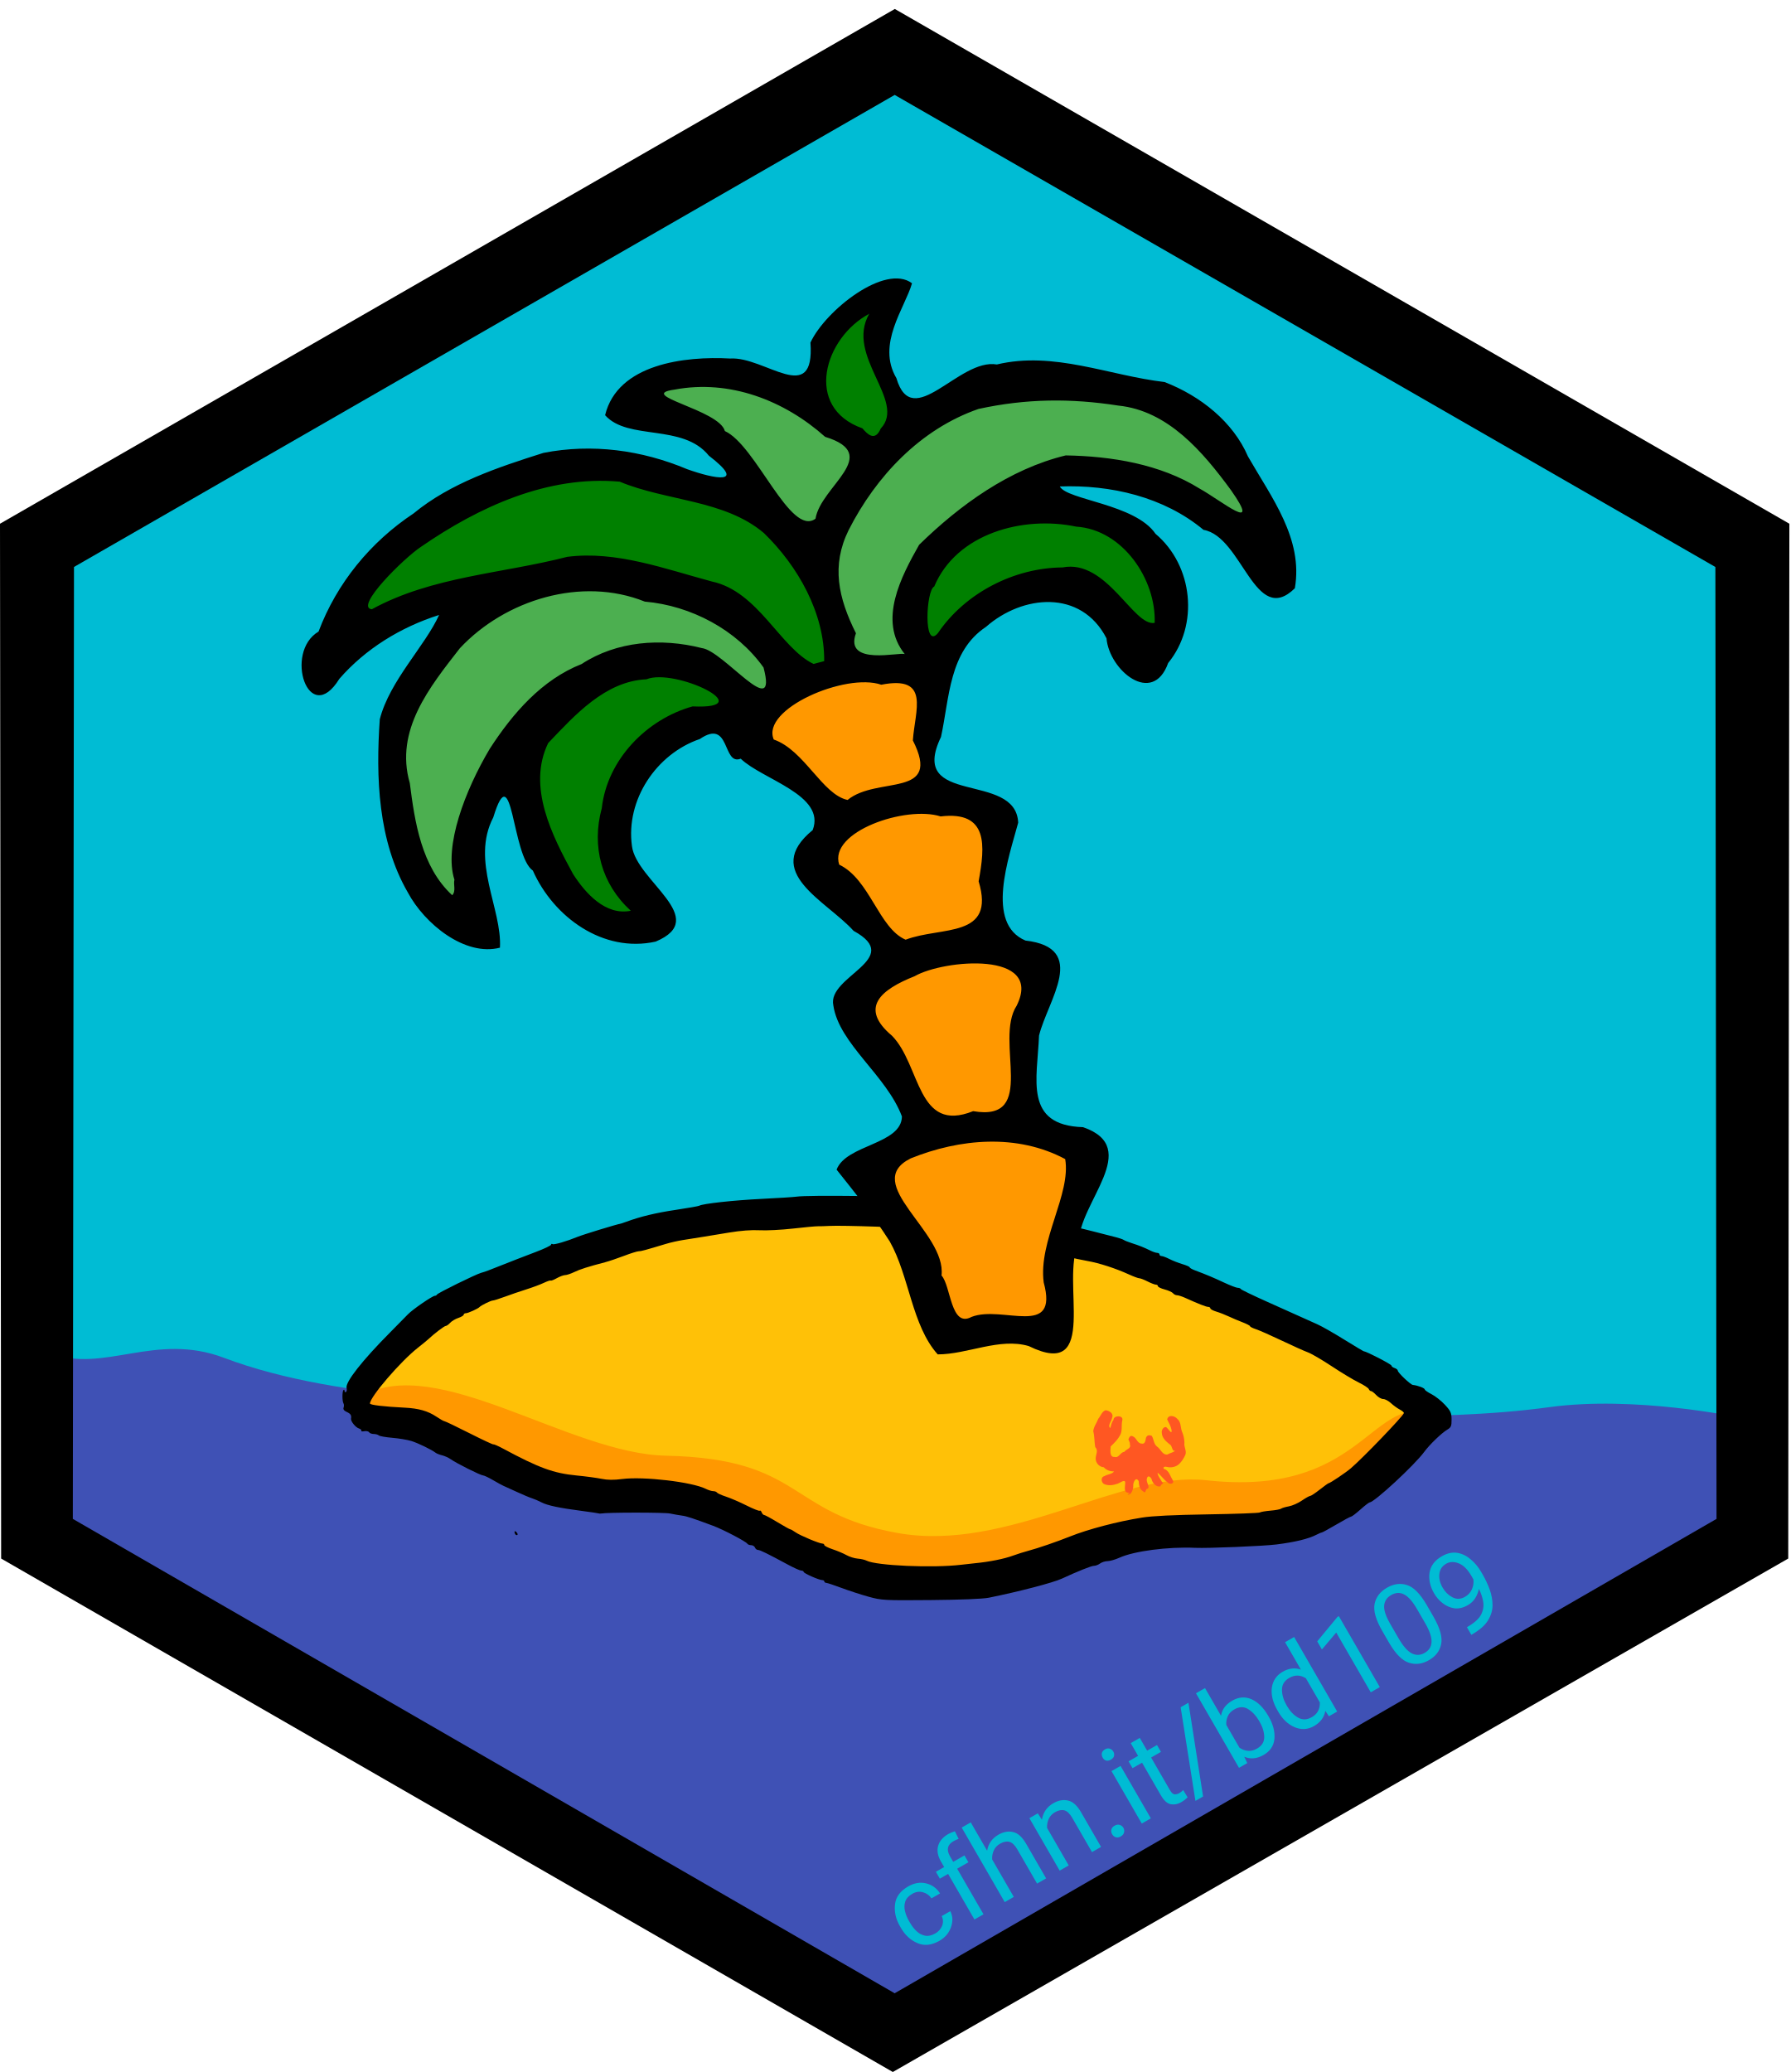
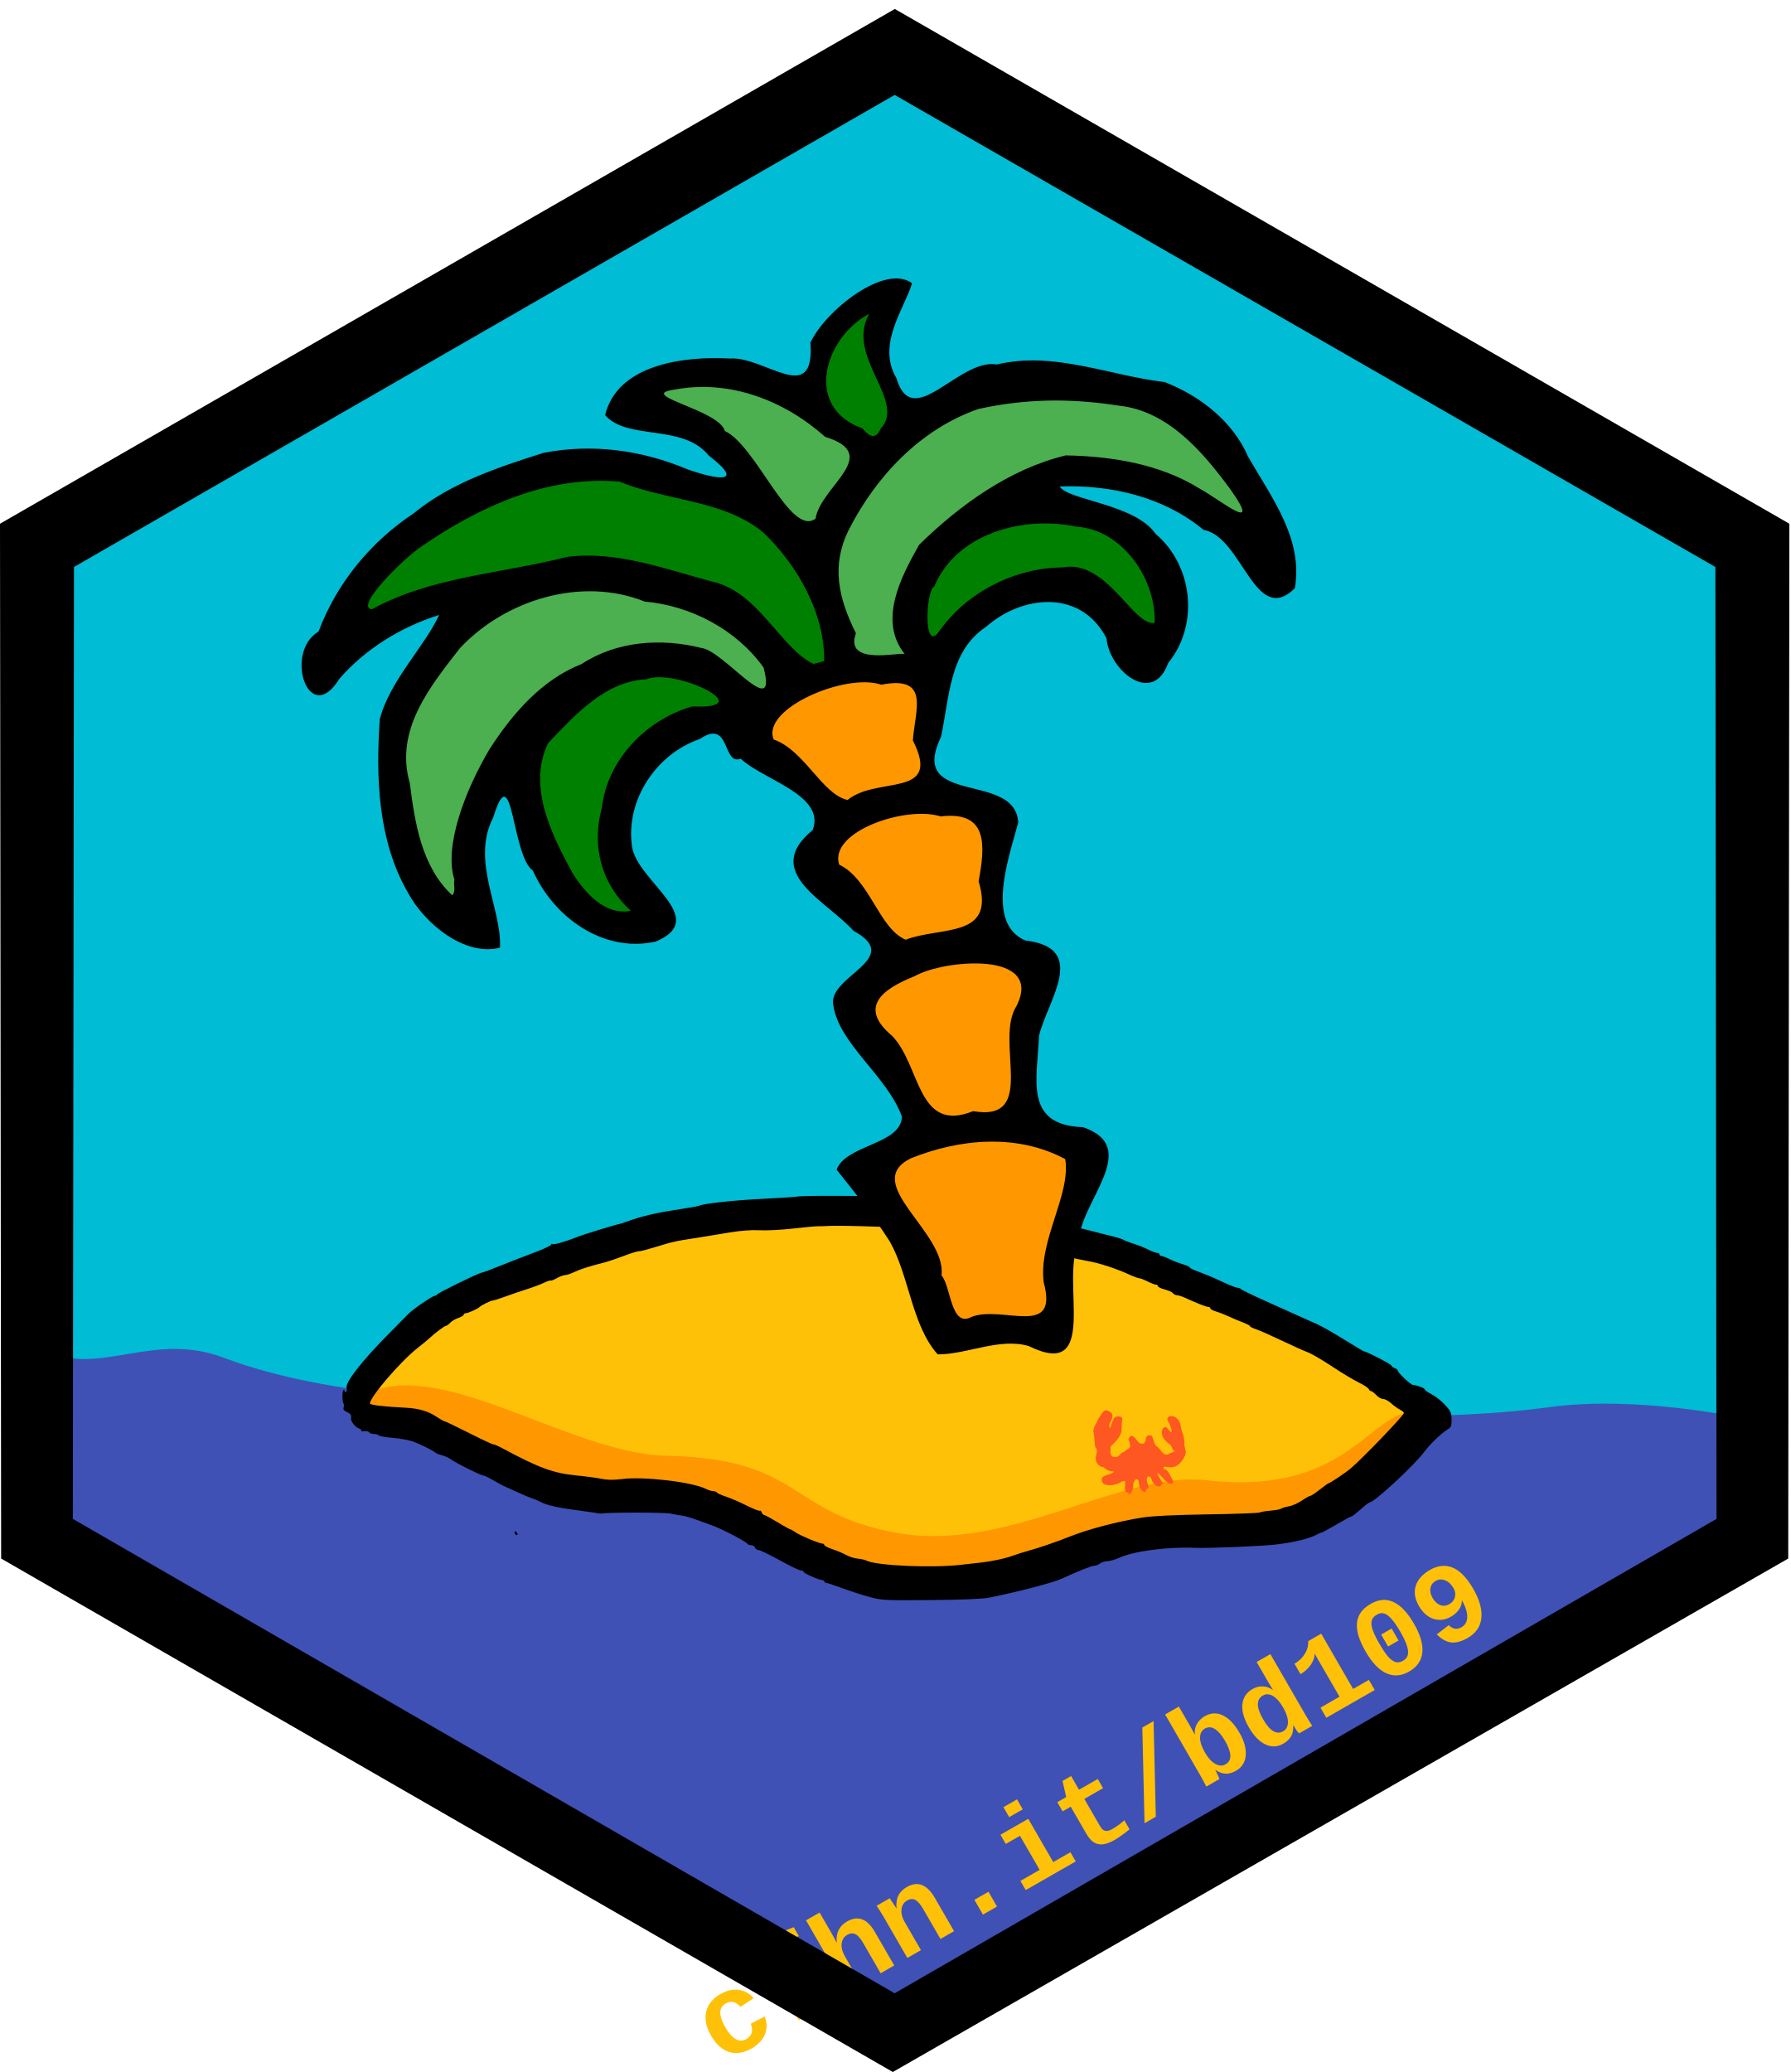
<svg xmlns="http://www.w3.org/2000/svg" width="4.39cm" height="5.08cm" viewBox="0 0 155.551 180" id="svg4532" version="1.1">
  <defs id="defs4534" />
  <g id="layer1" transform="translate(0,-872.3623)">
    <path d="m 77.308,876.88 c 0,0 -74.676,42.947 -74.876,42.947 0.201,0 1.004,83.888 0.803,83.888 0.201,0 74.876,44.954 74.676,44.954 0.201,0 74.073,-41.743 73.873,-41.743 0.201,0 1.405,-86.698 1.204,-86.698 0.201,0 -75.679,-43.349 -75.679,-43.349 z" id="svg_2-25" style="fill:#00bcd4;fill-opacity:1;stroke:none;stroke-width:0.602;stroke-miterlimit:4;stroke-dasharray:none;stroke-opacity:1" />
    <path d="m 81.463,991.895 c 0,0 -41.797,6.075 -61.991,-1.571 -6.029,-2.283 -10.427,1.395 -15.164,-0.419 -1.44,24.375 -0.871,13.81 -1.072,13.81 0.201,0 74.876,44.954 74.676,44.954 0.201,0 74.073,-41.743 73.873,-41.743 0.201,0 -0.905,-11.463 -0.905,-11.463 0,0 -8.866,-1.876 -16.298,-0.856 -20.001,2.745 -53.118,-2.711 -53.118,-2.711 z" id="svg_2-25-2" style="fill:#3f51b5;fill-opacity:1;stroke:none;stroke-width:0.602;stroke-miterlimit:4;stroke-dasharray:none" />
-     <text xml:space="preserve" style="font-style:normal;font-variant:normal;font-weight:normal;font-stretch:normal;line-height:0%;font-family:sans-serif;-inkscape-font-specification:'sans-serif, Normal';text-align:center;letter-spacing:0px;word-spacing:0px;writing-mode:lr-tb;text-anchor:middle;fill:#8bc34a;fill-opacity:1;stroke:none;stroke-width:1.501;stroke-linecap:butt;stroke-linejoin:miter;stroke-miterlimit:4;stroke-dasharray:none;stroke-opacity:1" x="-414.407" y="944.469" id="text4514" transform="matrix(0.8683635,-0.4978016,0.4996422,0.8651646,0,0)">
-       <tspan id="tspan4516" x="-414.407" y="944.469" style="font-style:normal;font-variant:normal;font-weight:normal;font-stretch:normal;font-size:9.975px;line-height:1.25;font-family:roboto;-inkscape-font-specification:roboto;fill:#00bcd4;fill-opacity:1;stroke-width:1.501;stroke-miterlimit:4;stroke-dasharray:none">cfhn.it/bd109</tspan>
+     <text xml:space="preserve" style="font-style:normal;font-variant:normal;font-weight:bold;font-stretch:normal;line-height:0%;font-family:'Courier New', Courier, monospace;-inkscape-font-specification:'Courier New, Courier, monospace Bold';text-align:center;letter-spacing:0px;word-spacing:0px;writing-mode:lr-tb;text-anchor:middle;fill:#ffc107;fill-opacity:1;stroke:none;stroke-width:1.501;stroke-linecap:butt;stroke-linejoin:miter;stroke-miterlimit:4;stroke-dasharray:none;stroke-opacity:1;" x="-414.407" y="944.469" id="text4514" transform="matrix(0.8683635,-0.4978016,0.4996422,0.8651646,0,0)">
+       <tspan id="tspan4516" x="-414.407" y="944.469" style="font-style:normal;font-variant:normal;font-weight:bold;font-stretch:normal;font-size:9.975px;line-height:1.25;font-family:'Courier New', Courier, monospace;-inkscape-font-specification:'Courier New, Courier, monospace Bold';fill:#ffc107;fill-opacity:1;stroke-width:1.501;stroke-miterlimit:4;stroke-dasharray:none;">cfhn.it/bd109</tspan>
    </text>
    <g id="svgg-2" style="fill:#000000;fill-opacity:1;stroke-width:1.501;stroke-miterlimit:4;stroke-dasharray:none" transform="matrix(0.4014817,0,0,0.4013776,-1.366633,865.6385)">
      <path style="fill:#000000;fill-opacity:1;fill-rule:evenodd;stroke-width:1.501;stroke-miterlimit:4;stroke-dasharray:none" d="M 194.898,0.584 1.273,111.996 1.52,335.969 c 192.945,111.129 0,0 192.945,111.129 193.754,-111.129 0,0 193.754,-111.129 l 0.246,-223.973 z m -0.029,18.604 177.586,102.172 0.248,206.025 c -177.84,102.672 0,0 -177.84,102.672 L 17.033,327.385 l 0.25,-206.029 z" transform="translate(2.130536,18.10956)" id="path5-11" />
    </g>
    <g id="g5134" transform="matrix(0.1472104,0,0,0.1472104,-55.19458,818.5371)">
      <path id="path4832-3" d="m 647.607,728.124 c 53.889,-54.785 210.928,-4.612 182.905,45.578 -22.924,3.411 -75.055,-53.047 -141.389,21.99 -43.214,28.777 -39.242,80.617 -30.162,108.204 -91.844,-15.444 -46.621,-141.673 -11.354,-175.772 z" style="fill:#4caf50;fill-opacity:1;stroke:none;stroke-width:0.938" />
      <path id="path4832" d="m 687.964,805.597 c 53.889,-54.785 67.491,-47.268 119.624,-28.485 3.127,1.44 -21.241,16.999 -29.358,19.647 -43.214,28.777 -39.242,80.617 -30.162,108.204 -28.094,22.994 -64.903,-67.142 -60.104,-99.365 z" style="fill:#008000;fill-opacity:1;stroke:none;stroke-width:0.938" />
      <path id="path4832-5" d="m 866.606,766.202 c 3.127,1.44 -3.897,-87.063 -47.639,-105.978 -46.026,-19.504 -191.117,-41.258 -236.881,77.735 158.582,-88.074 264.675,25.578 284.52,28.244 z" style="fill:#008000;fill-opacity:1;stroke:none;stroke-width:0.938" />
      <path id="path4832-3-6" d="m 875.445,624.039 c 14.045,38.028 15.028,13.727 -12.995,63.917 -22.924,3.411 -26.305,-19.297 -49.983,-39.885 -19.206,-13.533 -20.492,-37.508 -68.131,-40.39 1.438,-10.288 45.216,-40.949 131.108,16.358 z" style="fill:#4caf50;fill-opacity:1;stroke:none;stroke-width:0.938" />
      <path id="path4832-5-2" d="m 883.968,631.62 c 3.127,1.44 66.415,-9.251 22.673,-28.166 -2.707,-14.663 -10.47,-21.163 -18.735,-52.638 -53.762,12.707 -23.783,78.138 -3.939,80.804 z" style="fill:#008000;fill-opacity:1;stroke:none;stroke-width:0.938" />
      <path id="path4832-3-6-9" d="m 908.89,751.659 c -13.883,18.05 -13.883,18.05 -24.386,3.273 -22.924,3.411 -18.264,-29.153 -22.054,-66.977 -19.206,-13.533 120.519,-209.76 266.45,-19.071 -5.854,44.071 -170.997,-129.266 -220.01,82.775 z" style="fill:#4caf50;fill-opacity:1;stroke:none;stroke-width:0.938" />
      <path id="path4832-5-2-1" d="m 918.675,744.959 c 32.19,1.909 43.915,-60.813 144.548,-4.26 23.074,-46.538 -27.864,-67.299 -74.097,-81.431 -53.762,12.707 -90.296,83.025 -70.451,85.691 z" style="fill:#008000;fill-opacity:1;stroke:none;stroke-width:0.938" />
      <path id="path4832-5-2-2" d="m 867.834,843.343 c 3.127,1.44 32.275,-1.959 56.482,-16.234 -1.149,-6.227 5.5,-63.688 -5.79,-64.557 -15.297,-1.176 -71.829,8.815 -103.1,30.811 -4.706,11.381 43.834,41.347 52.409,49.979 z" style="fill:#ff9800;fill-opacity:1;stroke:none;stroke-width:0.938" />
      <path id="path4832-5-2-2-7" d="m 903.077,925.147 c 3.127,1.44 34.812,1.563 59.019,-12.712 -1.149,-6.227 2.185,-73.632 -9.105,-74.5 -15.297,-1.176 -65.2,2.517 -96.471,24.514 -4.706,11.381 37.982,54.066 46.557,62.698 z" style="fill:#ff9800;fill-opacity:1;stroke:none;stroke-width:0.938" />
      <path id="path4832-5-2-2-0" d="m 920.69,1028.792 c 3.127,1.44 33.27,5.996 57.476,-8.279 -1.149,-6.227 12.129,-89.873 0.839,-90.742 -15.297,-1.176 -66.857,-5.107 -98.128,16.89 -4.706,11.381 31.238,73.498 39.813,82.13 z" style="fill:#ff9800;fill-opacity:1;stroke:none;stroke-width:0.938" />
      <g transform="translate(-534.3076,87.50446)" id="g5071">
        <path style="fill:#ffc107;fill-opacity:1;stroke:none;stroke-width:0.938" d="m 1178.695,1131.383 c 3.127,1.44 108.179,43.782 132.385,29.507 -0.356,-1.928 87.161,55.589 146.576,49.679 50.49,-5.022 159.347,-31.516 217.368,-32.681 33.005,-0.663 81.888,-63.344 78.064,-66.307 -194.946,-150.994 -517.969,-154.262 -630.116,-9.627 -4.706,11.381 47.148,20.797 55.723,29.429 z" id="path4832-5-2-2-0-9-3" />
        <path style="fill:#ff9800;fill-opacity:1;stroke:none;stroke-width:0.938" d="m 1178.695,1131.383 c 3.127,1.44 108.179,43.782 132.385,29.507 -0.356,-1.928 87.161,55.589 146.576,49.679 50.49,-5.022 159.347,-31.516 217.368,-32.681 33.005,-0.663 82.751,-65.111 78.064,-66.307 -35.359,-9.019 -41.236,50.245 -132.1,40.063 -50.024,-5.606 -116.948,42.83 -182.079,31.139 -65.474,-11.753 -55.19,-43.842 -136.732,-45.613 -57.157,-1.242 -134.969,-60.514 -179.205,-35.215 -4.706,11.381 47.148,20.797 55.723,29.429 z" id="path4832-5-2-2-0-9-3-6" />
        <path style="fill:#000000;stroke-width:0.938" d="m 1421.951,1220.426 c -4.383,-1.203 -11.555,-3.527 -15.938,-5.165 -4.383,-1.637 -8.496,-3.003 -9.141,-3.035 -0.645,-0.032 -1.172,-0.41 -1.172,-0.839 0,-0.43 -0.519,-0.781 -1.154,-0.781 -1.884,0 -11.034,-4.03 -11.034,-4.86 0,-0.421 -0.622,-0.765 -1.383,-0.765 -0.76,0 -4.241,-1.544 -7.734,-3.431 -12.152,-6.564 -16.62,-8.757 -17.84,-8.757 -0.675,0 -1.47,-0.633 -1.767,-1.406 -0.297,-0.773 -1.313,-1.406 -2.259,-1.406 -0.946,0 -1.959,-0.387 -2.251,-0.86 -0.817,-1.322 -14.27,-8.377 -20.133,-10.557 -12.196,-4.536 -15.693,-5.684 -18.353,-6.021 -1.547,-0.196 -4.76,-0.759 -7.141,-1.251 -3.393,-0.701 -37.004,-0.697 -40.77,0.01 -0.462,0.086 -1.051,0.056 -1.309,-0.066 -0.258,-0.122 -4.477,-0.75 -9.375,-1.393 -13.974,-1.837 -20.826,-3.277 -24.375,-5.122 -1.805,-0.938 -4.336,-2.025 -5.625,-2.416 -1.289,-0.39 -5.297,-2.074 -8.906,-3.741 -3.609,-1.667 -7.195,-3.297 -7.969,-3.621 -0.773,-0.324 -3.516,-1.825 -6.094,-3.336 -2.578,-1.51 -5.254,-2.774 -5.947,-2.808 -1.547,-0.077 -15.654,-7.132 -18.954,-9.48 -1.321,-0.939 -3.641,-2.005 -5.156,-2.368 -1.516,-0.363 -3.221,-1.025 -3.791,-1.471 -2.373,-1.856 -10.507,-5.798 -14.433,-6.995 -2.32,-0.707 -7.383,-1.551 -11.25,-1.875 -3.867,-0.324 -7.432,-0.963 -7.922,-1.419 -0.49,-0.456 -1.836,-0.829 -2.991,-0.829 -1.155,0 -2.386,-0.462 -2.735,-1.026 -0.349,-0.564 -1.627,-0.836 -2.84,-0.604 -1.213,0.232 -2.001,0.091 -1.752,-0.313 0.25,-0.404 -0.407,-1.008 -1.46,-1.342 -1.946,-0.618 -4.87,-4.269 -4.601,-5.747 0.36,-1.986 -0.237,-2.929 -2.51,-3.965 -1.636,-0.745 -2.251,-1.592 -1.872,-2.579 0.31,-0.808 0.281,-1.926 -0.064,-2.485 -0.813,-1.315 -0.815,-7.065 0,-7.877 0.344,-0.344 0.625,-0.108 0.625,0.524 0,0.632 0.382,0.913 0.85,0.624 0.467,-0.289 0.627,-1.377 0.354,-2.418 -0.868,-3.32 9.297,-16.266 25.747,-32.793 4.363,-4.383 9.048,-9.146 10.413,-10.585 2.698,-2.845 14.525,-10.977 15.966,-10.977 0.489,0 1.03,-0.316 1.202,-0.703 0.396,-0.891 22.953,-11.993 26.094,-12.843 1.289,-0.349 3.188,-0.98 4.219,-1.403 1.031,-0.423 4.828,-1.914 8.438,-3.313 3.609,-1.399 7.406,-2.893 8.438,-3.32 1.031,-0.427 5.988,-2.328 11.016,-4.224 5.027,-1.897 9.141,-3.852 9.141,-4.345 0,-0.493 0.42,-0.637 0.932,-0.32 0.802,0.495 8.465,-1.742 14.536,-4.245 3.395,-1.399 23.269,-7.478 25.781,-7.886 0.258,-0.042 1.734,-0.545 3.281,-1.118 8.155,-3.02 17.271,-5.209 29.043,-6.972 7.208,-1.08 13.466,-2.186 13.906,-2.458 1.944,-1.201 20.384,-3.221 36.738,-4.024 9.797,-0.481 19.078,-1.074 20.625,-1.317 6.472,-1.018 63.047,-0.331 69.844,0.848 1.289,0.224 5.297,0.658 8.906,0.966 8.161,0.696 15.996,1.847 23.906,3.514 3.352,0.706 7.117,1.334 8.367,1.396 1.25,0.062 3.36,0.531 4.688,1.043 1.328,0.512 4.946,1.396 8.04,1.966 3.094,0.569 7.101,1.632 8.906,2.362 1.805,0.73 7.711,2.009 13.125,2.842 17.779,2.735 20.059,3.17 29.531,5.627 5.156,1.338 11.046,2.847 13.088,3.354 2.042,0.507 4.152,1.233 4.688,1.614 0.536,0.381 2.662,1.231 4.724,1.888 4.379,1.395 7.408,2.608 11.092,4.439 1.46,0.726 3.253,1.319 3.984,1.319 0.732,0 1.33,0.422 1.33,0.938 0,0.516 0.544,0.938 1.208,0.938 0.664,0 2.769,0.796 4.676,1.768 1.907,0.973 5.372,2.33 7.698,3.017 2.326,0.687 4.23,1.528 4.23,1.868 0,0.341 1.371,1.132 3.047,1.759 6.77,2.533 10.858,4.248 17.208,7.22 3.663,1.715 7.32,3.118 8.125,3.118 0.805,0 1.605,0.318 1.777,0.707 0.172,0.389 7.273,3.818 15.781,7.62 8.508,3.802 17.578,7.873 20.156,9.046 2.578,1.173 6.765,3.054 9.305,4.18 2.539,1.126 9.646,5.175 15.793,8.997 6.147,3.822 11.405,6.949 11.685,6.949 1.432,0 16.186,7.642 16.186,8.383 0,0.476 0.844,1.133 1.875,1.46 1.031,0.327 1.875,1.022 1.875,1.543 0,1.151 7.491,8.258 8.865,8.409 3.053,0.337 7.073,1.883 7.073,2.719 0,0.403 1.793,1.644 3.984,2.757 2.191,1.113 5.737,3.917 7.879,6.232 3.416,3.692 3.899,4.759 3.929,8.683 0.03,3.879 -0.301,4.673 -2.489,5.973 -3.427,2.036 -10.486,8.842 -13.664,13.175 -5.679,7.744 -29.352,29.664 -32.132,29.753 -0.434,0.014 -2.899,1.909 -5.477,4.21 -2.578,2.302 -5.046,4.189 -5.483,4.193 -0.438,0 -4.38,2.118 -8.76,4.696 -4.38,2.578 -8.241,4.69 -8.579,4.693 -0.338,0 -1.705,0.575 -3.038,1.27 -4.732,2.47 -12.701,4.411 -23.827,5.806 -7.746,0.971 -40.217,2.313 -47.812,1.976 -16.154,-0.717 -36.12,1.896 -44.839,5.868 -2.352,1.072 -5.46,1.962 -6.906,1.978 -1.446,0.016 -3.449,0.649 -4.449,1.406 -1.001,0.757 -2.635,1.377 -3.632,1.377 -1.497,0 -9.441,3.174 -18.923,7.562 -5.191,2.402 -25.43,7.684 -43.125,11.255 -3.472,0.701 -16.569,1.23 -34.219,1.382 -27.461,0.237 -28.91,0.16 -36.562,-1.941 z m 54.375,-18.87 c 2.836,-0.34 6.422,-0.74 7.969,-0.889 8.923,-0.859 17.544,-2.586 23.017,-4.611 2.294,-0.849 6.28,-2.104 8.858,-2.789 5.628,-1.496 16.649,-5.279 24.375,-8.367 10.916,-4.363 28.026,-8.858 42.656,-11.207 5.996,-0.963 18.635,-1.582 38.68,-1.896 16.376,-0.257 30.246,-0.758 30.824,-1.115 0.577,-0.357 3.421,-0.845 6.32,-1.084 2.898,-0.239 5.692,-0.759 6.207,-1.154 0.516,-0.395 2.598,-1.018 4.628,-1.385 2.03,-0.366 5.481,-1.898 7.669,-3.404 2.188,-1.506 4.392,-2.737 4.897,-2.737 0.505,0 3.054,-1.688 5.663,-3.75 2.609,-2.062 4.959,-3.75 5.222,-3.75 0.831,0 10.239,-6.329 13.171,-8.86 7.438,-6.423 30.352,-30.247 31.232,-32.473 0.162,-0.409 -0.893,-1.359 -2.344,-2.111 -1.451,-0.752 -3.82,-2.464 -5.264,-3.805 -1.444,-1.341 -3.506,-2.438 -4.58,-2.438 -1.074,0 -2.931,-1.055 -4.126,-2.344 -1.195,-1.289 -2.569,-2.344 -3.054,-2.344 -0.485,0 -1.089,-0.541 -1.343,-1.201 -0.254,-0.661 -2.935,-2.409 -5.96,-3.886 -3.024,-1.476 -10.176,-5.782 -15.893,-9.568 -5.716,-3.786 -12.045,-7.478 -14.062,-8.205 -2.018,-0.727 -8.942,-3.836 -15.387,-6.908 -6.445,-3.072 -13.301,-6.102 -15.234,-6.732 -1.934,-0.63 -3.517,-1.43 -3.519,-1.776 0,-0.347 -2.006,-1.395 -4.453,-2.33 -2.447,-0.935 -6.137,-2.498 -8.2,-3.475 -2.062,-0.977 -5.332,-2.248 -7.266,-2.827 -1.934,-0.578 -3.516,-1.44 -3.516,-1.916 0,-0.476 -0.579,-0.865 -1.287,-0.865 -1.197,0 -5.825,-1.819 -13.713,-5.389 -1.805,-0.817 -3.914,-1.484 -4.688,-1.482 -0.773,0 -1.828,-0.53 -2.344,-1.183 -0.516,-0.652 -2.731,-1.655 -4.922,-2.228 -2.191,-0.573 -3.984,-1.447 -3.984,-1.943 0,-0.496 -0.544,-0.901 -1.208,-0.901 -0.664,0 -2.863,-0.844 -4.886,-1.875 -2.023,-1.031 -4.209,-1.875 -4.858,-1.875 -0.649,0 -3.408,-1.017 -6.13,-2.26 -7.926,-3.619 -17.567,-6.739 -24.637,-7.974 -3.609,-0.631 -8.672,-1.733 -11.25,-2.449 -2.578,-0.717 -10.172,-2.152 -16.875,-3.189 -6.703,-1.038 -16.195,-2.988 -21.094,-4.335 -4.898,-1.346 -9.75,-2.574 -10.781,-2.728 -1.031,-0.154 -6.094,-1.144 -11.25,-2.199 -5.156,-1.055 -13.172,-2.191 -17.812,-2.525 -4.641,-0.334 -9.703,-0.974 -11.25,-1.422 -2.841,-0.823 -44.227,-2.264 -52.031,-1.811 -2.32,0.135 -5.273,0.221 -6.562,0.191 -1.289,-0.029 -7.939,0.584 -14.779,1.363 -6.839,0.779 -15.699,1.226 -19.688,0.993 -4.665,-0.272 -11.098,0.217 -18.034,1.371 -11.533,1.92 -18.933,3.119 -27.188,4.406 -2.836,0.442 -7.266,1.44 -9.844,2.217 -12.689,3.825 -14.859,4.412 -16.28,4.407 -0.843,0 -4.697,1.205 -8.564,2.684 -3.867,1.479 -8.93,3.188 -11.25,3.796 -10.168,2.668 -14.762,4.131 -18.219,5.801 -2.033,0.982 -4.448,1.786 -5.366,1.786 -0.919,0 -3.119,0.814 -4.89,1.808 -1.771,0.995 -3.398,1.63 -3.616,1.413 -0.218,-0.218 -2.051,0.393 -4.074,1.358 -2.023,0.965 -6.631,2.684 -10.241,3.821 -3.609,1.137 -9.315,3.087 -12.68,4.334 -3.364,1.247 -6.6,2.267 -7.19,2.267 -1.113,0 -6.963,2.872 -7.786,3.823 -0.838,0.968 -6.816,3.677 -8.114,3.677 -0.694,0 -1.262,0.389 -1.262,0.865 0,0.476 -1.425,1.335 -3.168,1.91 -1.742,0.575 -3.917,1.873 -4.833,2.885 -0.916,1.012 -2.083,1.84 -2.595,1.84 -0.824,0 -7.003,4.701 -10.241,7.79 -0.657,0.627 -3.45,2.916 -6.206,5.086 -10.293,8.104 -28.27,29.023 -28.27,32.897 0,0.871 8.191,1.848 20.625,2.46 8.066,0.397 13.654,1.993 18.563,5.3 2.217,1.494 4.386,2.716 4.818,2.716 0.433,0 7.027,3.158 14.654,7.018 7.627,3.86 14.033,6.852 14.236,6.649 0.203,-0.203 2.763,0.918 5.689,2.49 21.244,11.413 29.747,14.523 43.29,15.833 5.414,0.524 12.078,1.417 14.809,1.985 3.457,0.719 7.159,0.752 12.188,0.107 12.635,-1.621 41.117,1.719 49.247,5.774 1.537,0.767 3.549,1.394 4.47,1.394 0.922,0 1.905,0.371 2.186,0.825 0.28,0.454 2.701,1.542 5.38,2.418 2.678,0.876 8.119,3.227 12.091,5.224 3.972,1.997 7.472,3.38 7.779,3.073 0.307,-0.307 0.824,0.136 1.149,0.983 0.325,0.847 0.975,1.54 1.444,1.54 0.469,0 3.981,1.898 7.803,4.219 3.822,2.32 7.231,4.219 7.574,4.219 0.343,0 1.744,0.792 3.112,1.76 2.66,1.882 14.094,6.677 15.921,6.677 0.604,0 1.098,0.388 1.098,0.862 0,0.474 2.215,1.597 4.922,2.494 2.707,0.898 6.379,2.449 8.16,3.448 1.781,0.999 4.762,1.929 6.625,2.068 1.863,0.139 4.203,0.674 5.2,1.19 5.752,2.975 39.1,4.441 55.718,2.45 z m -262.812,-17.825 c -0.344,-0.344 -0.625,-1.061 -0.625,-1.594 0,-0.587 0.437,-0.532 1.109,0.141 0.61,0.61 0.891,1.327 0.625,1.594 -0.266,0.266 -0.766,0.203 -1.109,-0.141 z" id="path5036" />
      </g>
      <path id="path4832-5-2-2-0-9" d="m 938.624,1154.502 c 3.127,1.44 33.27,5.996 57.476,-8.279 -1.149,-6.227 26.382,-100.811 15.091,-101.68 -15.297,-1.176 -81.773,-18.365 -113.044,3.632 -4.706,11.381 31.901,97.694 40.476,106.326 z" style="fill:#ff9800;fill-opacity:1;stroke:none;stroke-width:0.938" />
      <path id="path4823" d="m 928.312,1164.885 c -15.309,-17.043 -16.738,-46.16 -28.253,-66.554 -9.733,-15.309 -20.808,-29.185 -31.415,-42.46 5.639,-14.896 38.26,-14.784 38.555,-31.374 -9.051,-24.23 -37.129,-42.826 -40.479,-65.545 -3.779,-17.304 42.337,-27.398 11.95,-43.998 -16.055,-17.821 -54.501,-34.608 -24.137,-59.466 7.934,-20.72 -29.658,-29.776 -42.469,-42.13 -10.934,4.275 -5.923,-24.047 -24.132,-11.614 -25.685,8.776 -43.835,35.947 -40.057,63.198 2.593,20.634 46.724,42.617 13.986,56.353 -30.855,6.871 -60.202,-14.333 -72.464,-41.9 -12.533,-8.654 -11.866,-68.918 -23.361,-31.394 -13.417,25.762 5.254,53.991 3.932,76.878 -20.564,5.349 -44.496,-14.043 -54.361,-32.594 -17.611,-30.441 -18.945,-67.925 -16.543,-102.2 5.825,-22.739 26.735,-43.236 35.002,-61.542 -22.531,7.111 -43.44,19.947 -58.855,37.674 -18.058,29.197 -32.952,-15.665 -12.289,-27.876 10.758,-28.59 30.645,-52.859 56.107,-69.74 21.651,-17.872 49.784,-27.215 76.618,-35.709 28.715,-5.635 57.982,-1.654 84.823,9.627 16.177,5.778 35.581,9.542 12.793,-7.979 -15.427,-19.158 -47.681,-8.676 -61.239,-23.881 7.384,-30.376 47.257,-34.934 73.759,-33.45 20.531,-1.371 50.147,28.777 47.436,-9.417 8.882,-19.063 44.147,-46.863 59.938,-34.987 -4.272,14.741 -21.067,35.897 -9.221,55.988 9.503,32.236 36.866,-11.948 59.272,-8.072 33.688,-8.045 65.995,6.502 98.981,10.368 21.358,8.251 40.538,23.656 49.231,43.933 13.826,24.139 32.722,48.518 27.652,77.77 -23.582,23.101 -30.887,-30.47 -53.915,-34.489 -23.382,-19.474 -54.846,-26.718 -84.78,-25.594 4.095,7.996 44.526,10.287 56.476,27.946 22.207,18.692 25.82,53.838 7.45,76.257 -9.165,25.555 -34.789,4.255 -36.38,-14.586 -15.005,-29.134 -49.611,-25.678 -71.105,-6.779 -21.869,14.558 -21.516,41.825 -26.574,64.999 -19.95,41.384 44.153,19.858 45.57,50.571 -5.545,20.575 -19.503,59.515 4.287,69.561 37.445,4.33 13.116,35.224 8.009,56.087 -1.02,25.657 -9.116,52.941 25.968,54.039 35.486,12.223 -2.678,44.562 -2.507,68.257 -11.181,21.953 12.894,81.728 -29.543,60.925 -17.207,-5.094 -36.185,4.911 -53.715,4.904 z m 19.969,-22.112 c 18.212,-7.146 51.646,12.876 42.585,-20.346 -3.229,-24.584 16.211,-52.14 12.682,-72.787 -28.285,-15.146 -62.23,-12.101 -91.179,-0.412 -29.673,14.8 21.192,43.406 18.197,69.11 5.604,6.091 5.341,31.135 17.715,24.435 z m 0.933,-121.418 c 38.715,6.662 12.183,-41.476 25.697,-62.248 16.155,-32.483 -42.95,-27.312 -60.261,-17.37 -19.542,7.761 -33.135,18.469 -13.274,35.156 17.039,17.406 14.597,57.835 47.838,44.462 z M 909.375,920.175 c 21.078,-8.054 53.307,-0.557 43.088,-34.463 3.806,-20.896 5.933,-41.675 -22.437,-38.29 -20.525,-6.547 -66.107,8.986 -59.851,28.456 18.126,8.657 23.351,37.514 39.2,44.297 z M 747.188,903.1 c -17.264,-15.764 -23.284,-37.889 -17.129,-60.489 3.214,-28.832 26.603,-52.6 53.578,-60.113 40.892,1.862 -10.543,-22.917 -27.206,-15.995 -24.358,1.105 -42.314,21.195 -57.993,37.637 -12.512,25.684 2.256,54.532 14.697,77.309 7.33,11.382 19.167,24.639 34.053,21.651 z m -104.077,-18.316 c -6.348,-19.662 6.276,-52.757 20.848,-77.266 13.569,-20.969 30.769,-40.786 54.166,-49.999 20.771,-13.591 46.945,-15.535 70.942,-9.443 12.805,1.472 45.174,44.334 36.458,11.476 -15.86,-22.265 -42.831,-36.54 -70.069,-38.896 -37.302,-14.994 -82.399,-1.09 -109.121,27.505 -17.743,22.811 -38.588,48.39 -29.554,79.634 2.914,22.737 6.761,49.27 25.021,66.131 2.393,-2.469 0.55,-6.273 1.309,-9.141 z m 232.015,-47.076 c 17.601,-14.416 55.955,-0.694 38.524,-35.121 1.156,-17.625 10.646,-38.614 -18.643,-32.879 -21.101,-7.277 -71.175,14.385 -63.445,32.341 18.08,6.27 28.616,32.456 43.563,35.659 z M 861.322,755.792 C 861.59,727.438 845.741,699.552 825.71,680.175 802.456,660.475 768.234,661.41 740.667,649.884 c -42.57,-3.841 -83.182,14.917 -117.23,38.393 -9.936,6.499 -39.663,35.804 -29.062,36.899 35.409,-19.4 76.844,-21.026 115.312,-30.937 28.916,-3.716 57.573,7.116 85.356,14.554 27.43,5.859 40.189,39.077 59.971,48.652 z m 47.568,-4.133 c -15.99,-19.876 -2.041,-45.927 8.454,-64.518 24.005,-23.485 53.317,-44.726 86.533,-52.762 26.969,0.468 55.69,5.087 78.934,19.556 13.007,7.196 37.111,27.326 18.582,0.96 -16.607,-22.642 -37.113,-46.896 -66.471,-49.913 -28.137,-4.383 -54.393,-4.157 -82.537,1.981 -34.255,11.87 -60.518,39.771 -76.63,71.48 -10.335,20.967 -6.15,39.941 4.304,60.894 -7.12,19.618 26.404,10.798 28.83,12.323 z m 19.549,-12.414 c 16.146,-23.835 45.225,-38.593 73.567,-38.754 26.112,-5.109 41.888,35.129 54.349,32.714 0.907,-25.527 -18.733,-54.984 -46.285,-56.788 -31.434,-6.608 -70.7,4.027 -83.823,35.366 -4.813,1.958 -6.508,37.829 2.193,27.462 z M 856.198,671.737 c 3.042,-19.207 39.88,-37.811 5.669,-48.319 -23.991,-21.44 -56.329,-34.026 -88.812,-27.874 -23.53,3.217 26.322,11.79 29.662,24.474 18.466,8.439 38.645,62.685 53.481,51.718 z m 38.492,-53.203 c 15.393,-16.24 -21.169,-42.827 -6.783,-67.718 -26.447,14.004 -38.897,55.246 -4.025,67.598 2.915,3.423 7.408,8.078 10.808,0.12 z" style="fill:#000000;stroke-width:0.938" />
      <path id="path5084" d="m 1040.53,1247.595 c -0.465,-1.162 2.343,0.34 0.425,-1.084 -2.997,0 -2.086,-3.272 -2.003,-5.356 0.388,-3.594 -3.487,0.157 -5.269,0.263 -2.312,0.842 -5.136,0.997 -7.385,-0.102 -1.669,-1.254 -1.757,-4.12 0.425,-4.598 1.669,-1.06 4.742,-1.193 5.613,-2.754 -2.103,0.04 -4.528,-0.717 -6.002,-2.437 -2.859,-0.26 -4.936,-2.695 -4.792,-5.537 0.217,-2.287 1.629,-4.552 -0.279,-6.389 -0.552,-3.078 -0.346,-6.323 -1.155,-9.353 0.232,-2.688 2.057,-4.878 2.971,-7.385 1.455,-1.669 2.152,-4.296 4.31,-5.013 2.18,0.281 4.979,1.815 3.806,4.554 -0.201,1.886 -2.89,4.561 -1.028,5.945 0.491,-1.598 0.761,-3.47 1.863,-4.699 -0.155,-2.864 6.084,-3.076 5.221,0.176 -0.79,3.089 0.371,6.621 -1.68,9.347 -1.314,2.393 -3.338,4.22 -5.186,6.053 -0.09,2.013 -0.871,6.496 2.354,6.17 2.536,0.784 3.315,-2.793 5.679,-2.974 1.224,-1.722 4.208,-1.948 3.302,-4.381 0.128,-1.479 -0.742,-2.237 -0.843,-2.991 0,0 0.705,-2.802 2.453,-1.845 2.354,0.785 2.652,4.223 5.308,4.334 2.22,0.535 2.315,-2.176 2.566,-3.425 0.776,-1.703 1.803,-1.688 3.416,-1.177 1.283,1.984 1.048,4.727 3.099,6.328 2.232,1.445 3.106,5.062 6.134,4.713 1.467,-0.923 3.344,-1.08 4.639,-2.292 -2.145,0.745 -1.477,-2.803 -3.255,-3.688 -2.143,-1.713 -4.457,-3.65 -4.657,-6.608 -0.532,-2.087 1.783,-4.854 3.172,-2.999 0.888,0.753 2.976,4.284 2.549,1.04 -0.432,-2.135 -1.526,-4.088 -2.567,-6.146 0.607,-3.087 4.537,-2.163 6.022,-0.29 2.143,1.704 1.792,4.797 2.618,7.213 0.912,2.059 1.482,4.351 1.542,6.745 -0.451,2.601 1.557,4.988 0.481,7.335 -0.918,2.02 -2.041,3.733 -3.549,5.257 -2.059,1.865 -4.828,2.399 -7.483,1.716 -1.815,-0.512 -2.737,1.158 -0.564,1.59 2.22,1.32 2.826,4.118 4.125,6.123 1.459,2.299 -1.782,3.058 -3.08,1.325 -2.219,-1.523 -3.627,-3.929 -5.755,-5.53 -0.191,1.447 1.85,3.962 2.716,5.615 1.744,0.581 -1.134,1.093 -0.948,2.301 -2.263,0.81 -4.325,-1.433 -5.106,-3.397 -0.187,-1.634 -2.365,-3.763 -3.004,-1.119 -0.636,2.098 1.943,4.6 0.561,5.976 -1.783,-0.138 -0.788,3.518 -2.814,1.55 -2.154,-1.286 -2.442,-3.878 -2.567,-5.99 -1.794,-3.168 -3.523,1.145 -3.207,3.038 -0.107,1.879 -1.167,5.272 -3.197,4.85 z" style="fill:#ff5722;fill-opacity:1;stroke-width:0.344" />
    </g>
  </g>
</svg>
